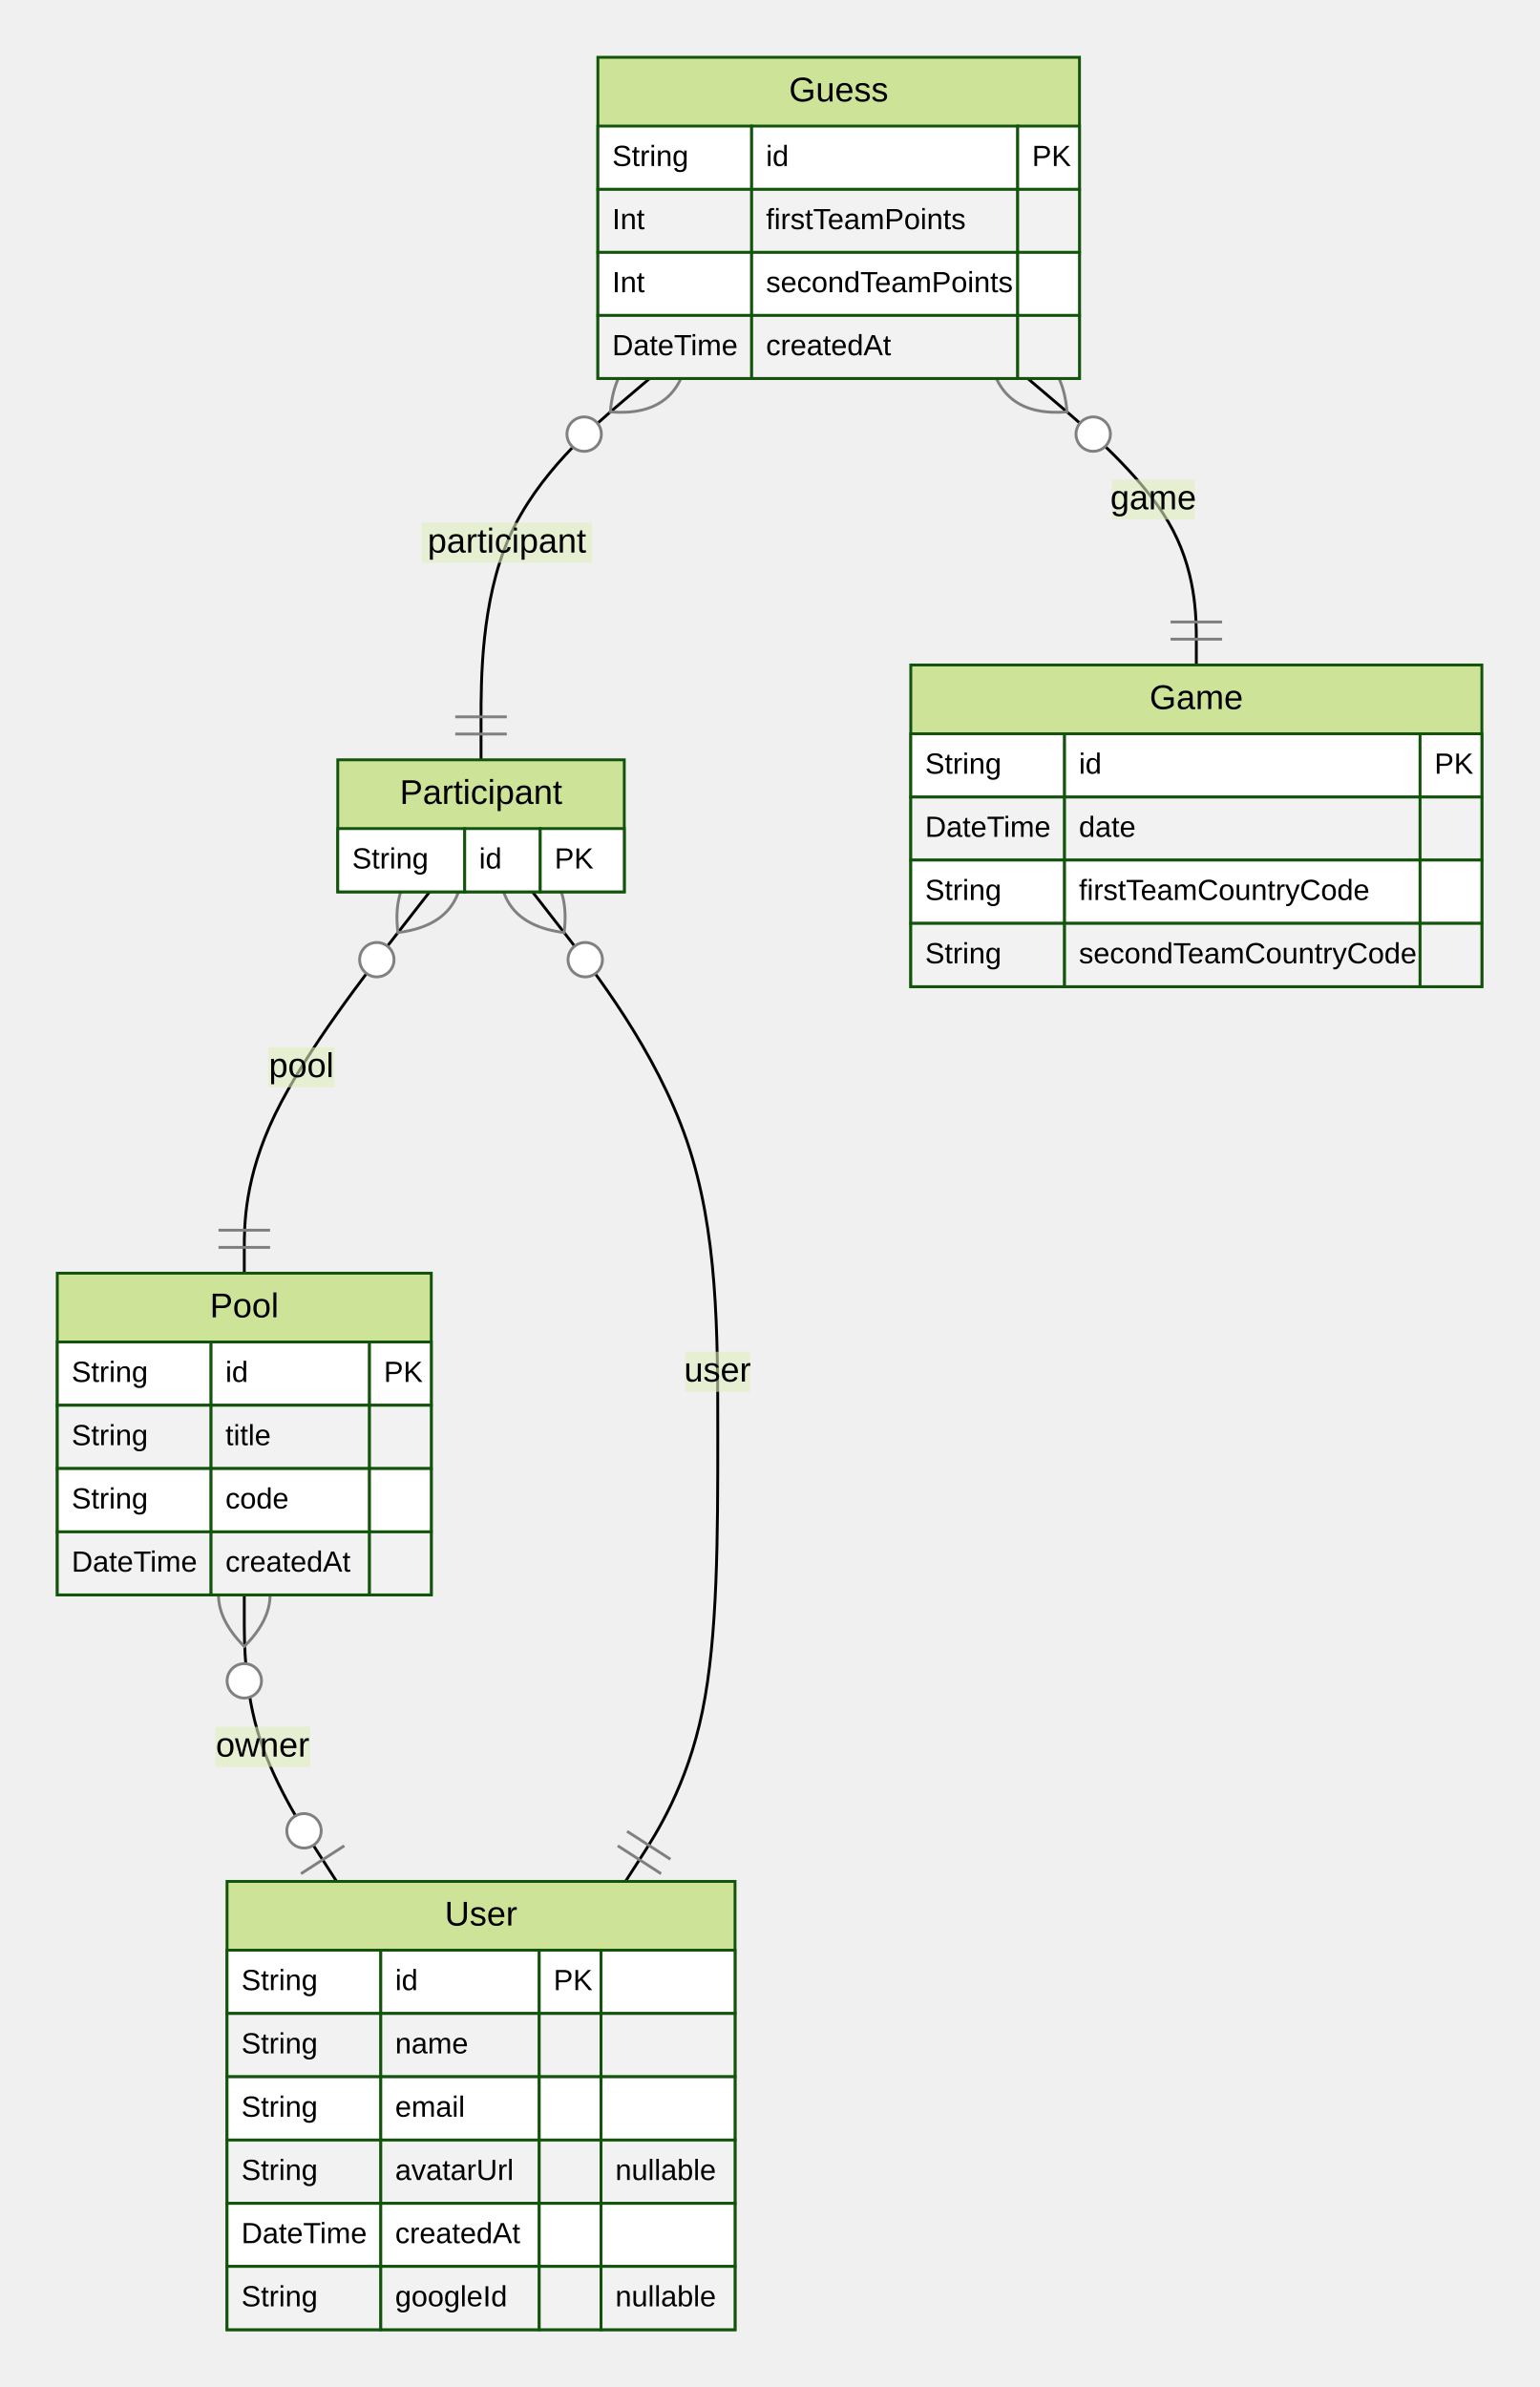
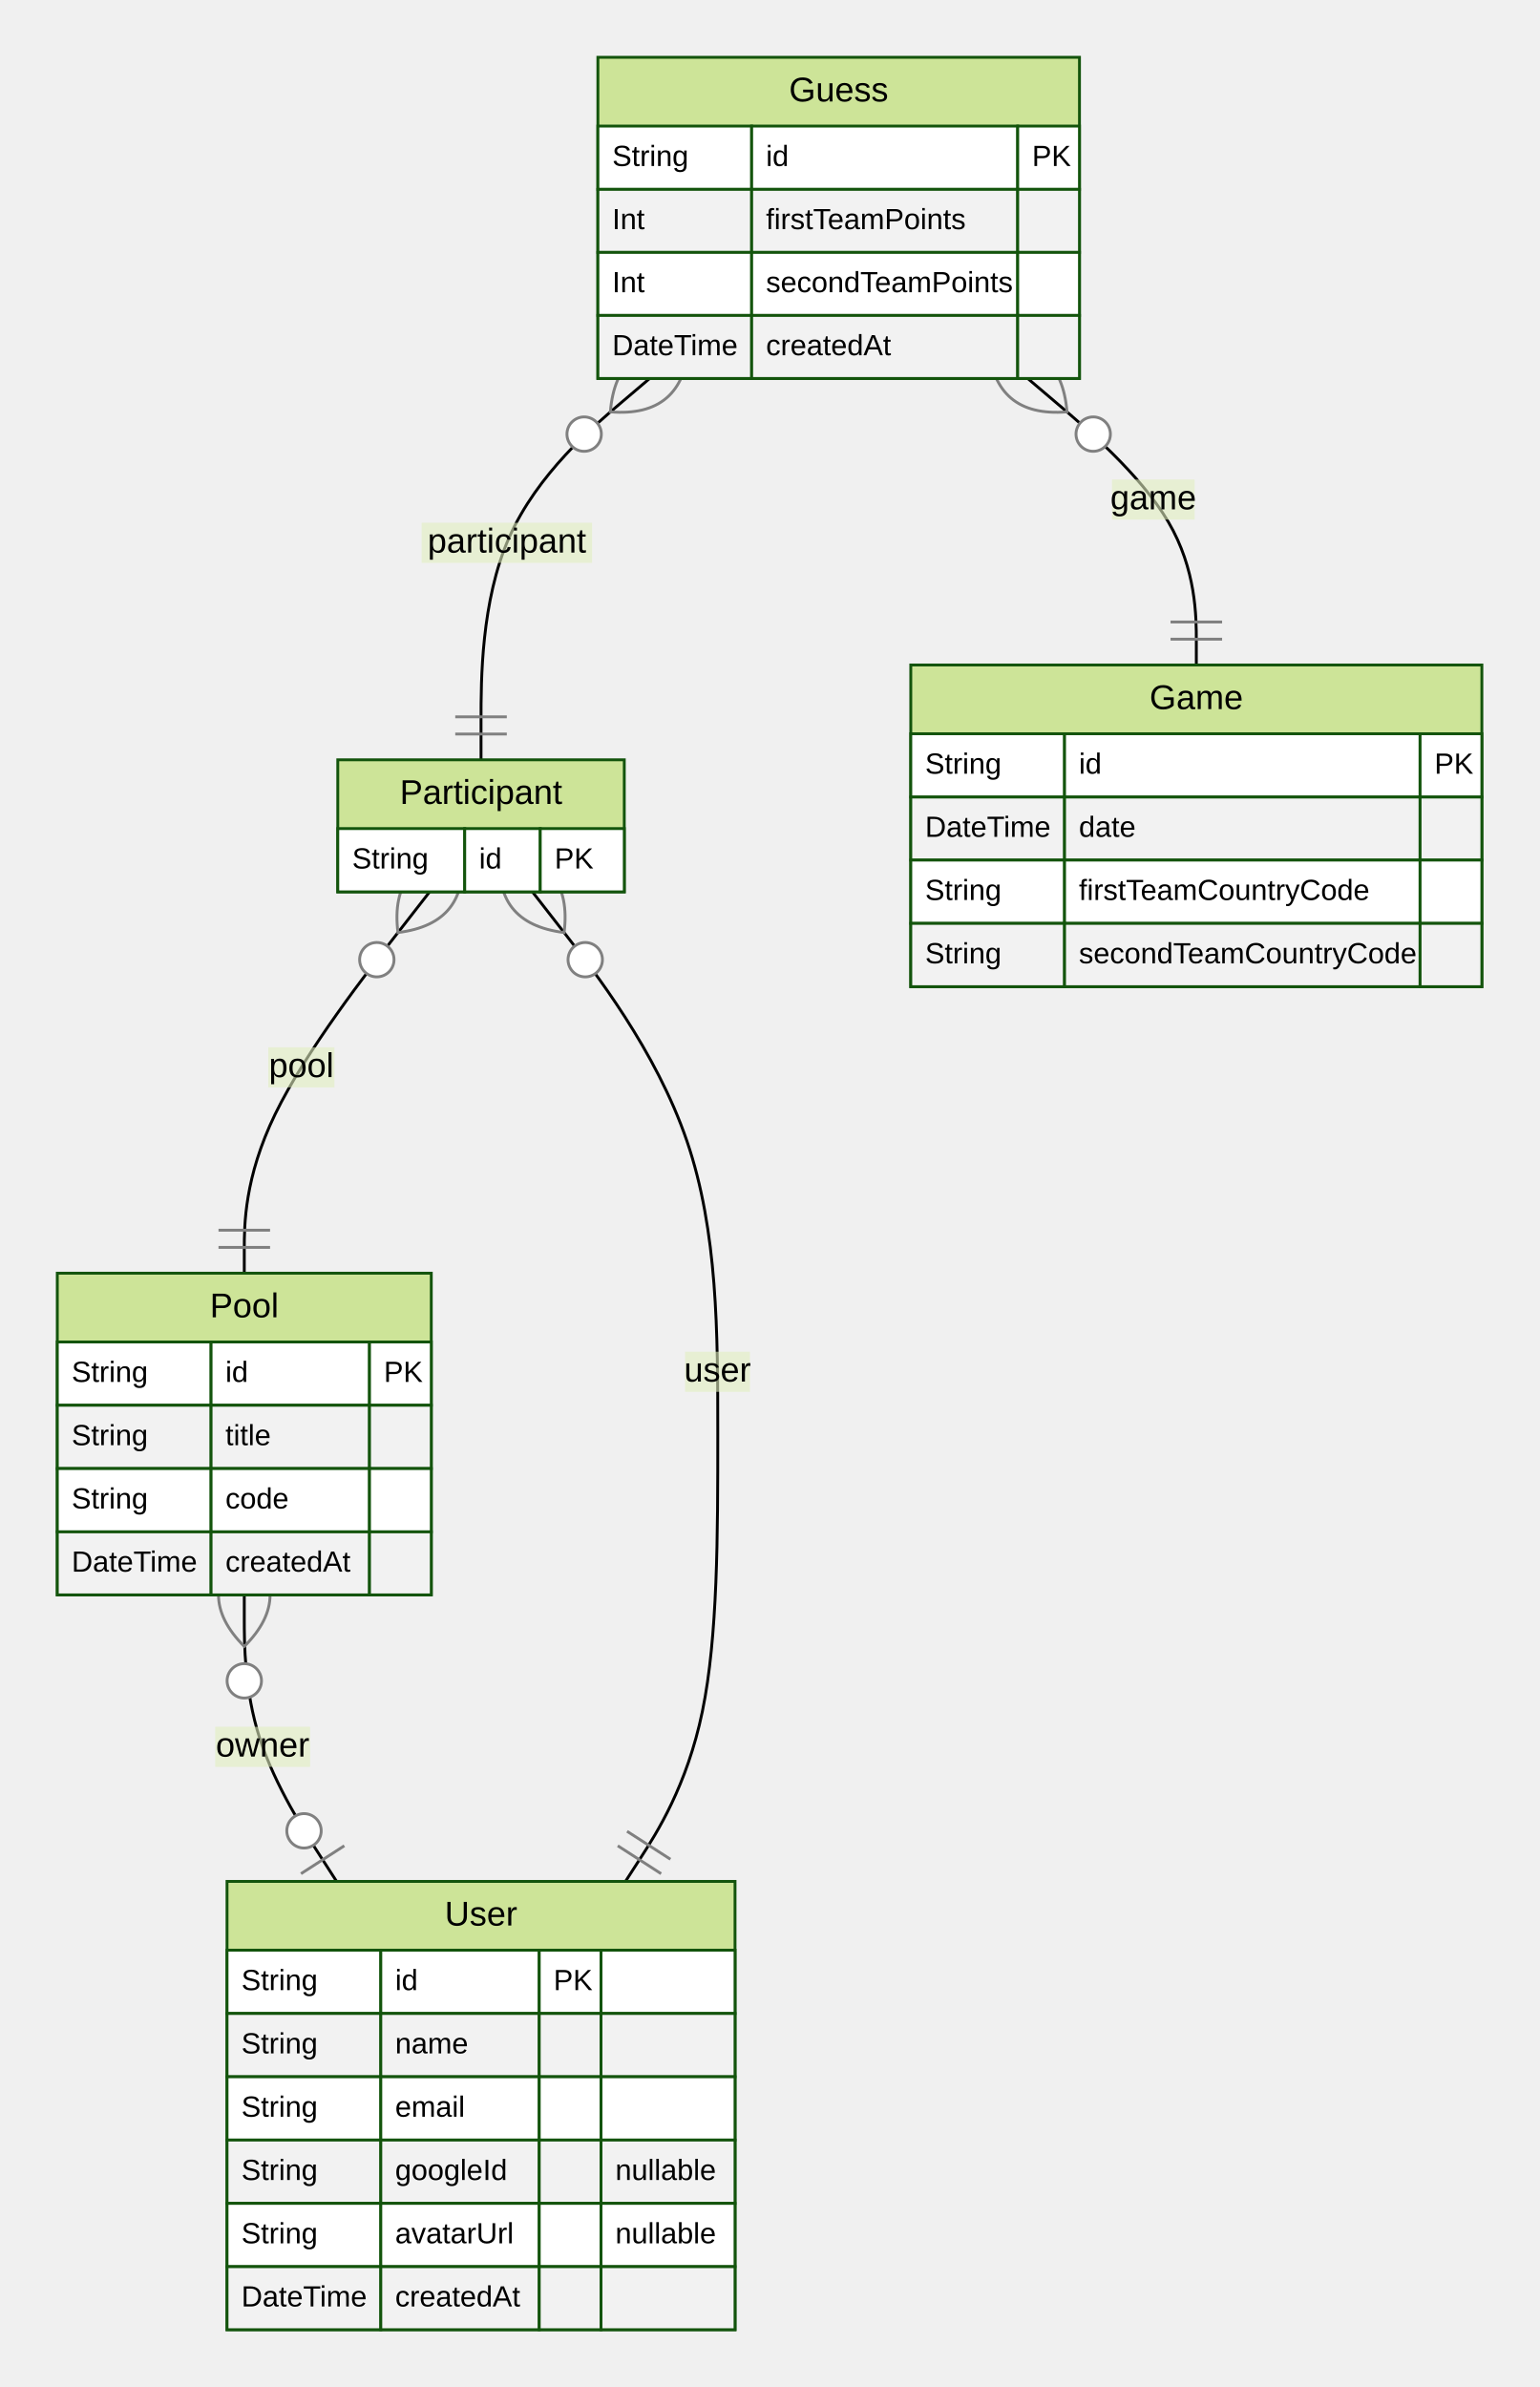
<svg xmlns="http://www.w3.org/2000/svg" aria-labelledby="chart-title-mermaid-0 chart-desc-mermaid-0" role="img" viewBox="0 0 537.227 833.102" style="max-width: 537.227px; background-color: white;" width="100%" id="mermaid-0">
  <style>#mermaid-0 {font-family:"trebuchet ms",verdana,arial,sans-serif;font-size:16px;fill:#000000;}#mermaid-0 .error-icon{fill:#552222;}#mermaid-0 .error-text{fill:#552222;stroke:#552222;}#mermaid-0 .edge-thickness-normal{stroke-width:2px;}#mermaid-0 .edge-thickness-thick{stroke-width:3.5px;}#mermaid-0 .edge-pattern-solid{stroke-dasharray:0;}#mermaid-0 .edge-pattern-dashed{stroke-dasharray:3;}#mermaid-0 .edge-pattern-dotted{stroke-dasharray:2;}#mermaid-0 .marker{fill:#000000;stroke:#000000;}#mermaid-0 .marker.cross{stroke:#000000;}#mermaid-0 svg{font-family:"trebuchet ms",verdana,arial,sans-serif;font-size:16px;}#mermaid-0 .entityBox{fill:#cde498;stroke:#13540c;}#mermaid-0 .attributeBoxOdd{fill:#ffffff;stroke:#13540c;}#mermaid-0 .attributeBoxEven{fill:#f2f2f2;stroke:#13540c;}#mermaid-0 .relationshipLabelBox{fill:hsl(78.158, 58.462%, 84.51%);opacity:0.7;background-color:hsl(78.158, 58.462%, 84.51%);}#mermaid-0 .relationshipLabelBox rect{opacity:0.5;}#mermaid-0 .relationshipLine{stroke:#000000;}#mermaid-0 :root{--mermaid-font-family:"trebuchet ms",verdana,arial,sans-serif;}</style>
  <g />
  <defs>
    <marker orient="auto" markerHeight="18" markerWidth="18" refY="9" refX="0" id="ONLY_ONE_START">
      <path d="M9,0 L9,18 M15,0 L15,18" fill="none" stroke="gray" />
    </marker>
  </defs>
  <defs>
    <marker orient="auto" markerHeight="18" markerWidth="18" refY="9" refX="18" id="ONLY_ONE_END">
      <path d="M3,0 L3,18 M9,0 L9,18" fill="none" stroke="gray" />
    </marker>
  </defs>
  <defs>
    <marker orient="auto" markerHeight="18" markerWidth="30" refY="9" refX="0" id="ZERO_OR_ONE_START">
      <circle r="6" cy="9" cx="21" fill="white" stroke="gray" />
      <path d="M9,0 L9,18" fill="none" stroke="gray" />
    </marker>
  </defs>
  <defs>
    <marker orient="auto" markerHeight="18" markerWidth="30" refY="9" refX="30" id="ZERO_OR_ONE_END">
      <circle r="6" cy="9" cx="9" fill="white" stroke="gray" />
      <path d="M21,0 L21,18" fill="none" stroke="gray" />
    </marker>
  </defs>
  <defs>
    <marker orient="auto" markerHeight="36" markerWidth="45" refY="18" refX="18" id="ONE_OR_MORE_START">
      <path d="M0,18 Q 18,0 36,18 Q 18,36 0,18 M42,9 L42,27" fill="none" stroke="gray" />
    </marker>
  </defs>
  <defs>
    <marker orient="auto" markerHeight="36" markerWidth="45" refY="18" refX="27" id="ONE_OR_MORE_END">
      <path d="M3,9 L3,27 M9,18 Q27,0 45,18 Q27,36 9,18" fill="none" stroke="gray" />
    </marker>
  </defs>
  <defs>
    <marker orient="auto" markerHeight="36" markerWidth="57" refY="18" refX="18" id="ZERO_OR_MORE_START">
      <circle r="6" cy="18" cx="48" fill="white" stroke="gray" />
      <path d="M0,18 Q18,0 36,18 Q18,36 0,18" fill="none" stroke="gray" />
    </marker>
  </defs>
  <defs>
    <marker orient="auto" markerHeight="36" markerWidth="57" refY="18" refX="39" id="ZERO_OR_MORE_END">
      <circle r="6" cy="18" cx="9" fill="white" stroke="gray" />
      <path d="M21,18 Q39,0 57,18 Q39,36 21,18" fill="none" stroke="gray" />
    </marker>
  </defs>
  <path marker-start="url(#ZERO_OR_MORE_START)" marker-end="url(#ZERO_OR_ONE_END)" fill="none" stroke="gray" d="M85.266,556.643L85.266,564.976C85.266,573.309,85.266,589.976,90.636,606.643C96.006,623.309,106.746,639.976,112.116,648.309L117.486,656.643" class="er relationshipLine" />
  <path marker-start="url(#ZERO_OR_MORE_START)" marker-end="url(#ONLY_ONE_END)" fill="none" stroke="gray" d="M185.841,311.275L196.622,325.124C207.404,338.973,228.968,366.67,239.749,398.208C250.531,429.746,250.531,465.126,250.531,500.505C250.531,535.884,250.531,571.263,245.161,597.286C239.791,623.309,229.051,639.976,223.681,648.309L218.311,656.643" class="er relationshipLine" />
  <path marker-start="url(#ZERO_OR_MORE_START)" marker-end="url(#ONLY_ONE_END)" fill="none" stroke="gray" d="M149.956,311.275L139.174,325.124C128.393,338.973,106.829,366.67,96.047,388.852C85.266,411.034,85.266,427.701,85.266,436.034L85.266,444.367" class="er relationshipLine" />
+   <path marker-start="url(#ZERO_OR_MORE_START)" marker-end="url(#ONLY_ONE_END)" fill="none" stroke="gray" d="M226.756,132.092L216.946,140.425C207.137,148.758,187.518,165.425,177.708,187.607C167.898,209.789,167.898,237.486,167.898,251.335L167.898,265.184" class="er relationshipLine" />
  <path marker-start="url(#ZERO_OR_MORE_START)" marker-end="url(#ONLY_ONE_END)" fill="none" stroke="gray" d="M358.705,132.092L368.515,140.425C378.324,148.758,397.943,165.425,407.753,182.092C417.562,198.758,417.562,215.425,417.562,223.758L417.562,232.092" class="er relationshipLine" />
-   <path marker-start="url(#ZERO_OR_MORE_START)" marker-end="url(#ONLY_ONE_END)" fill="none" stroke="gray" d="M226.756,132.092L216.946,140.425C207.137,148.758,187.518,165.425,177.708,187.607C167.898,209.789,167.898,237.486,167.898,251.335L167.898,265.184" class="er relationshipLine" />
  <g transform="translate(20,444.3672 )" id="Pool">
    <rect height="112.275" width="130.531" y="0" x="0" stroke="gray" fill-opacity="100%" fill="honeydew" class="er entityBox" />
    <text transform="translate(65.26562,12)" style="font-family: &quot;trebuchet ms&quot;, verdana, arial, sans-serif;; font-size: 12px" text-anchor="middle" dominant-baseline="middle" y="0" x="0" id="entity-Pool" class="er entityLabel">Pool</text>
    <rect height="22.092" width="53.672" y="24" x="0" stroke="gray" fill-opacity="100%" fill="honeydew" class="er attributeBoxOdd" />
    <text transform="translate(5,35.0459)" style="font-family: &quot;trebuchet ms&quot;, verdana, arial, sans-serif;; font-size: 10.2px" text-anchor="left" dominant-baseline="middle" y="0" x="0" id="entity-Pool-attr-1-type" class="er entityLabel">String</text>
    <rect height="22.092" width="55.297" y="24" x="53.672" stroke="gray" fill-opacity="100%" fill="honeydew" class="er attributeBoxOdd" />
    <text transform="translate(58.67188,35.0459)" style="font-family: &quot;trebuchet ms&quot;, verdana, arial, sans-serif;; font-size: 10.2px" text-anchor="left" dominant-baseline="middle" y="0" x="0" id="entity-Pool-attr-1-name" class="er entityLabel">id</text>
    <rect height="22.092" width="21.562" y="24" x="108.969" stroke="gray" fill-opacity="100%" fill="honeydew" class="er attributeBoxOdd" />
    <text transform="translate(113.9688,35.0459)" style="font-family: &quot;trebuchet ms&quot;, verdana, arial, sans-serif;; font-size: 10.2px" text-anchor="left" dominant-baseline="middle" y="0" x="0" id="entity-Pool-attr-1-key" class="er entityLabel">PK</text>
    <rect height="22.092" width="53.672" y="46.092" x="0" stroke="gray" fill-opacity="100%" fill="honeydew" class="er attributeBoxEven" />
    <text transform="translate(5,57.1377)" style="font-family: &quot;trebuchet ms&quot;, verdana, arial, sans-serif;; font-size: 10.2px" text-anchor="left" dominant-baseline="middle" y="0" x="0" id="entity-Pool-attr-2-type" class="er entityLabel">String</text>
    <rect height="22.092" width="55.297" y="46.092" x="53.672" stroke="gray" fill-opacity="100%" fill="honeydew" class="er attributeBoxEven" />
    <text transform="translate(58.67188,57.1377)" style="font-family: &quot;trebuchet ms&quot;, verdana, arial, sans-serif;; font-size: 10.2px" text-anchor="left" dominant-baseline="middle" y="0" x="0" id="entity-Pool-attr-2-name" class="er entityLabel">title</text>
    <rect height="22.092" width="21.562" y="46.092" x="108.969" stroke="gray" fill-opacity="100%" fill="honeydew" class="er attributeBoxEven" />
    <text transform="translate(113.9688,57.1377)" style="font-family: &quot;trebuchet ms&quot;, verdana, arial, sans-serif;; font-size: 10.2px" text-anchor="left" dominant-baseline="middle" y="0" x="0" id="entity-Pool-attr-2-key" class="er entityLabel" />
    <rect height="22.092" width="53.672" y="68.184" x="0" stroke="gray" fill-opacity="100%" fill="honeydew" class="er attributeBoxOdd" />
    <text transform="translate(5,79.22949)" style="font-family: &quot;trebuchet ms&quot;, verdana, arial, sans-serif;; font-size: 10.2px" text-anchor="left" dominant-baseline="middle" y="0" x="0" id="entity-Pool-attr-3-type" class="er entityLabel">String</text>
    <rect height="22.092" width="55.297" y="68.184" x="53.672" stroke="gray" fill-opacity="100%" fill="honeydew" class="er attributeBoxOdd" />
    <text transform="translate(58.67188,79.22949)" style="font-family: &quot;trebuchet ms&quot;, verdana, arial, sans-serif;; font-size: 10.2px" text-anchor="left" dominant-baseline="middle" y="0" x="0" id="entity-Pool-attr-3-name" class="er entityLabel">code</text>
    <rect height="22.092" width="21.562" y="68.184" x="108.969" stroke="gray" fill-opacity="100%" fill="honeydew" class="er attributeBoxOdd" />
    <text transform="translate(113.9688,79.22949)" style="font-family: &quot;trebuchet ms&quot;, verdana, arial, sans-serif;; font-size: 10.2px" text-anchor="left" dominant-baseline="middle" y="0" x="0" id="entity-Pool-attr-3-key" class="er entityLabel" />
    <rect height="22" width="53.672" y="90.275" x="0" stroke="gray" fill-opacity="100%" fill="honeydew" class="er attributeBoxEven" />
    <text transform="translate(5,101.2754)" style="font-family: &quot;trebuchet ms&quot;, verdana, arial, sans-serif;; font-size: 10.2px" text-anchor="left" dominant-baseline="middle" y="0" x="0" id="entity-Pool-attr-4-type" class="er entityLabel">DateTime</text>
    <rect height="22" width="55.297" y="90.275" x="53.672" stroke="gray" fill-opacity="100%" fill="honeydew" class="er attributeBoxEven" />
    <text transform="translate(58.67188,101.2754)" style="font-family: &quot;trebuchet ms&quot;, verdana, arial, sans-serif;; font-size: 10.2px" text-anchor="left" dominant-baseline="middle" y="0" x="0" id="entity-Pool-attr-4-name" class="er entityLabel">createdAt</text>
    <rect height="22" width="21.562" y="90.275" x="108.969" stroke="gray" fill-opacity="100%" fill="honeydew" class="er attributeBoxEven" />
    <text transform="translate(113.9688,101.2754)" style="font-family: &quot;trebuchet ms&quot;, verdana, arial, sans-serif;; font-size: 10.2px" text-anchor="left" dominant-baseline="middle" y="0" x="0" id="entity-Pool-attr-4-key" class="er entityLabel" />
  </g>
  <g transform="translate(117.8984,265.1836 )" id="Participant">
    <rect height="46.092" width="100" y="0" x="0" stroke="gray" fill-opacity="100%" fill="honeydew" class="er entityBox" />
    <text transform="translate(50,12)" style="font-family: &quot;trebuchet ms&quot;, verdana, arial, sans-serif;; font-size: 12px" text-anchor="middle" dominant-baseline="middle" y="0" x="0" id="entity-Participant" class="er entityLabel">Participant</text>
    <rect height="22.092" width="44.302" y="24" x="0" stroke="gray" fill-opacity="100%" fill="honeydew" class="er attributeBoxOdd" />
    <text transform="translate(5,35.0459)" style="font-family: &quot;trebuchet ms&quot;, verdana, arial, sans-serif;; font-size: 10.2px" text-anchor="left" dominant-baseline="middle" y="0" x="0" id="entity-Participant-attr-1-type" class="er entityLabel">String</text>
    <rect height="22.092" width="26.365" y="24" x="44.302" stroke="gray" fill-opacity="100%" fill="honeydew" class="er attributeBoxOdd" />
    <text transform="translate(49.30208,35.0459)" style="font-family: &quot;trebuchet ms&quot;, verdana, arial, sans-serif;; font-size: 10.2px" text-anchor="left" dominant-baseline="middle" y="0" x="0" id="entity-Participant-attr-1-name" class="er entityLabel">id</text>
    <rect height="22.092" width="29.333" y="24" x="70.667" stroke="gray" fill-opacity="100%" fill="honeydew" class="er attributeBoxOdd" />
    <text transform="translate(75.66667,35.0459)" style="font-family: &quot;trebuchet ms&quot;, verdana, arial, sans-serif;; font-size: 10.2px" text-anchor="left" dominant-baseline="middle" y="0" x="0" id="entity-Participant-attr-1-key" class="er entityLabel">PK</text>
  </g>
  <g transform="translate(79.24219,656.6426 )" id="User">
    <rect height="156.459" width="177.312" y="0" x="0" stroke="gray" fill-opacity="100%" fill="honeydew" class="er entityBox" />
    <text transform="translate(88.65625,12)" style="font-family: &quot;trebuchet ms&quot;, verdana, arial, sans-serif;; font-size: 12px" text-anchor="middle" dominant-baseline="middle" y="0" x="0" id="entity-User" class="er entityLabel">User</text>
    <rect height="22.092" width="53.672" y="24" x="0" stroke="gray" fill-opacity="100%" fill="honeydew" class="er attributeBoxOdd" />
    <text transform="translate(5,35.0459)" style="font-family: &quot;trebuchet ms&quot;, verdana, arial, sans-serif;; font-size: 10.2px" text-anchor="left" dominant-baseline="middle" y="0" x="0" id="entity-User-attr-1-type" class="er entityLabel">String</text>
    <rect height="22.092" width="55.297" y="24" x="53.672" stroke="gray" fill-opacity="100%" fill="honeydew" class="er attributeBoxOdd" />
    <text transform="translate(58.67188,35.0459)" style="font-family: &quot;trebuchet ms&quot;, verdana, arial, sans-serif;; font-size: 10.2px" text-anchor="left" dominant-baseline="middle" y="0" x="0" id="entity-User-attr-1-name" class="er entityLabel">id</text>
    <rect height="22.092" width="21.562" y="24" x="108.969" stroke="gray" fill-opacity="100%" fill="honeydew" class="er attributeBoxOdd" />
    <text transform="translate(113.9688,35.0459)" style="font-family: &quot;trebuchet ms&quot;, verdana, arial, sans-serif;; font-size: 10.2px" text-anchor="left" dominant-baseline="middle" y="0" x="0" id="entity-User-attr-1-key" class="er entityLabel">PK</text>
    <rect height="22.092" width="46.781" y="24" x="130.531" stroke="gray" fill-opacity="100%" fill="honeydew" class="er attributeBoxOdd" />
    <text transform="translate(135.5312,35.0459)" style="font-family: &quot;trebuchet ms&quot;, verdana, arial, sans-serif;; font-size: 10.2px" text-anchor="left" dominant-baseline="middle" y="0" x="0" id="entity-User-attr-1-comment" class="er entityLabel" />
    <rect height="22.092" width="53.672" y="46.092" x="0" stroke="gray" fill-opacity="100%" fill="honeydew" class="er attributeBoxEven" />
    <text transform="translate(5,57.1377)" style="font-family: &quot;trebuchet ms&quot;, verdana, arial, sans-serif;; font-size: 10.2px" text-anchor="left" dominant-baseline="middle" y="0" x="0" id="entity-User-attr-2-type" class="er entityLabel">String</text>
    <rect height="22.092" width="55.297" y="46.092" x="53.672" stroke="gray" fill-opacity="100%" fill="honeydew" class="er attributeBoxEven" />
    <text transform="translate(58.67188,57.1377)" style="font-family: &quot;trebuchet ms&quot;, verdana, arial, sans-serif;; font-size: 10.2px" text-anchor="left" dominant-baseline="middle" y="0" x="0" id="entity-User-attr-2-name" class="er entityLabel">name</text>
    <rect height="22.092" width="21.562" y="46.092" x="108.969" stroke="gray" fill-opacity="100%" fill="honeydew" class="er attributeBoxEven" />
    <text transform="translate(113.9688,57.1377)" style="font-family: &quot;trebuchet ms&quot;, verdana, arial, sans-serif;; font-size: 10.2px" text-anchor="left" dominant-baseline="middle" y="0" x="0" id="entity-User-attr-2-key" class="er entityLabel" />
    <rect height="22.092" width="46.781" y="46.092" x="130.531" stroke="gray" fill-opacity="100%" fill="honeydew" class="er attributeBoxEven" />
    <text transform="translate(135.5312,57.1377)" style="font-family: &quot;trebuchet ms&quot;, verdana, arial, sans-serif;; font-size: 10.2px" text-anchor="left" dominant-baseline="middle" y="0" x="0" id="entity-User-attr-2-comment" class="er entityLabel" />
    <rect height="22.092" width="53.672" y="68.184" x="0" stroke="gray" fill-opacity="100%" fill="honeydew" class="er attributeBoxOdd" />
    <text transform="translate(5,79.22949)" style="font-family: &quot;trebuchet ms&quot;, verdana, arial, sans-serif;; font-size: 10.2px" text-anchor="left" dominant-baseline="middle" y="0" x="0" id="entity-User-attr-3-type" class="er entityLabel">String</text>
    <rect height="22.092" width="55.297" y="68.184" x="53.672" stroke="gray" fill-opacity="100%" fill="honeydew" class="er attributeBoxOdd" />
    <text transform="translate(58.67188,79.22949)" style="font-family: &quot;trebuchet ms&quot;, verdana, arial, sans-serif;; font-size: 10.2px" text-anchor="left" dominant-baseline="middle" y="0" x="0" id="entity-User-attr-3-name" class="er entityLabel">email</text>
    <rect height="22.092" width="21.562" y="68.184" x="108.969" stroke="gray" fill-opacity="100%" fill="honeydew" class="er attributeBoxOdd" />
    <text transform="translate(113.9688,79.22949)" style="font-family: &quot;trebuchet ms&quot;, verdana, arial, sans-serif;; font-size: 10.2px" text-anchor="left" dominant-baseline="middle" y="0" x="0" id="entity-User-attr-3-key" class="er entityLabel" />
    <rect height="22.092" width="46.781" y="68.184" x="130.531" stroke="gray" fill-opacity="100%" fill="honeydew" class="er attributeBoxOdd" />
    <text transform="translate(135.5312,79.22949)" style="font-family: &quot;trebuchet ms&quot;, verdana, arial, sans-serif;; font-size: 10.2px" text-anchor="left" dominant-baseline="middle" y="0" x="0" id="entity-User-attr-3-comment" class="er entityLabel" />
    <rect height="22.092" width="53.672" y="90.275" x="0" stroke="gray" fill-opacity="100%" fill="honeydew" class="er attributeBoxEven" />
    <text transform="translate(5,101.3213)" style="font-family: &quot;trebuchet ms&quot;, verdana, arial, sans-serif;; font-size: 10.2px" text-anchor="left" dominant-baseline="middle" y="0" x="0" id="entity-User-attr-4-type" class="er entityLabel">String</text>
    <rect height="22.092" width="55.297" y="90.275" x="53.672" stroke="gray" fill-opacity="100%" fill="honeydew" class="er attributeBoxEven" />
-     <text transform="translate(58.67188,101.3213)" style="font-family: &quot;trebuchet ms&quot;, verdana, arial, sans-serif;; font-size: 10.2px" text-anchor="left" dominant-baseline="middle" y="0" x="0" id="entity-User-attr-4-name" class="er entityLabel">avatarUrl</text>
+     <text transform="translate(58.67188,101.3213)" style="font-family: &quot;trebuchet ms&quot;, verdana, arial, sans-serif;; font-size: 10.2px" text-anchor="left" dominant-baseline="middle" y="0" x="0" id="entity-User-attr-4-name" class="er entityLabel">googleId</text>
    <rect height="22.092" width="21.562" y="90.275" x="108.969" stroke="gray" fill-opacity="100%" fill="honeydew" class="er attributeBoxEven" />
    <text transform="translate(113.9688,101.3213)" style="font-family: &quot;trebuchet ms&quot;, verdana, arial, sans-serif;; font-size: 10.2px" text-anchor="left" dominant-baseline="middle" y="0" x="0" id="entity-User-attr-4-key" class="er entityLabel" />
    <rect height="22.092" width="46.781" y="90.275" x="130.531" stroke="gray" fill-opacity="100%" fill="honeydew" class="er attributeBoxEven" />
    <text transform="translate(135.5312,101.3213)" style="font-family: &quot;trebuchet ms&quot;, verdana, arial, sans-serif;; font-size: 10.2px" text-anchor="left" dominant-baseline="middle" y="0" x="0" id="entity-User-attr-4-comment" class="er entityLabel">nullable</text>
-     <rect height="22" width="53.672" y="112.367" x="0" stroke="gray" fill-opacity="100%" fill="honeydew" class="er attributeBoxOdd" />
-     <text transform="translate(5,123.3672)" style="font-family: &quot;trebuchet ms&quot;, verdana, arial, sans-serif;; font-size: 10.2px" text-anchor="left" dominant-baseline="middle" y="0" x="0" id="entity-User-attr-5-type" class="er entityLabel">DateTime</text>
-     <rect height="22" width="55.297" y="112.367" x="53.672" stroke="gray" fill-opacity="100%" fill="honeydew" class="er attributeBoxOdd" />
-     <text transform="translate(58.67188,123.3672)" style="font-family: &quot;trebuchet ms&quot;, verdana, arial, sans-serif;; font-size: 10.2px" text-anchor="left" dominant-baseline="middle" y="0" x="0" id="entity-User-attr-5-name" class="er entityLabel">createdAt</text>
-     <rect height="22" width="21.562" y="112.367" x="108.969" stroke="gray" fill-opacity="100%" fill="honeydew" class="er attributeBoxOdd" />
-     <text transform="translate(113.9688,123.3672)" style="font-family: &quot;trebuchet ms&quot;, verdana, arial, sans-serif;; font-size: 10.2px" text-anchor="left" dominant-baseline="middle" y="0" x="0" id="entity-User-attr-5-key" class="er entityLabel" />
-     <rect height="22" width="46.781" y="112.367" x="130.531" stroke="gray" fill-opacity="100%" fill="honeydew" class="er attributeBoxOdd" />
-     <text transform="translate(135.5312,123.3672)" style="font-family: &quot;trebuchet ms&quot;, verdana, arial, sans-serif;; font-size: 10.2px" text-anchor="left" dominant-baseline="middle" y="0" x="0" id="entity-User-attr-5-comment" class="er entityLabel" />
-     <rect height="22.092" width="53.672" y="134.367" x="0" stroke="gray" fill-opacity="100%" fill="honeydew" class="er attributeBoxEven" />
-     <text transform="translate(5,145.4131)" style="font-family: &quot;trebuchet ms&quot;, verdana, arial, sans-serif;; font-size: 10.2px" text-anchor="left" dominant-baseline="middle" y="0" x="0" id="entity-User-attr-6-type" class="er entityLabel">String</text>
-     <rect height="22.092" width="55.297" y="134.367" x="53.672" stroke="gray" fill-opacity="100%" fill="honeydew" class="er attributeBoxEven" />
-     <text transform="translate(58.67188,145.4131)" style="font-family: &quot;trebuchet ms&quot;, verdana, arial, sans-serif;; font-size: 10.2px" text-anchor="left" dominant-baseline="middle" y="0" x="0" id="entity-User-attr-6-name" class="er entityLabel">googleId</text>
-     <rect height="22.092" width="21.562" y="134.367" x="108.969" stroke="gray" fill-opacity="100%" fill="honeydew" class="er attributeBoxEven" />
-     <text transform="translate(113.9688,145.4131)" style="font-family: &quot;trebuchet ms&quot;, verdana, arial, sans-serif;; font-size: 10.2px" text-anchor="left" dominant-baseline="middle" y="0" x="0" id="entity-User-attr-6-key" class="er entityLabel" />
-     <rect height="22.092" width="46.781" y="134.367" x="130.531" stroke="gray" fill-opacity="100%" fill="honeydew" class="er attributeBoxEven" />
-     <text transform="translate(135.5312,145.4131)" style="font-family: &quot;trebuchet ms&quot;, verdana, arial, sans-serif;; font-size: 10.2px" text-anchor="left" dominant-baseline="middle" y="0" x="0" id="entity-User-attr-6-comment" class="er entityLabel">nullable</text>
+     <rect height="22.092" width="53.672" y="112.367" x="0" stroke="gray" fill-opacity="100%" fill="honeydew" class="er attributeBoxOdd" />
+     <text transform="translate(5,123.4131)" style="font-family: &quot;trebuchet ms&quot;, verdana, arial, sans-serif;; font-size: 10.2px" text-anchor="left" dominant-baseline="middle" y="0" x="0" id="entity-User-attr-5-type" class="er entityLabel">String</text>
+     <rect height="22.092" width="55.297" y="112.367" x="53.672" stroke="gray" fill-opacity="100%" fill="honeydew" class="er attributeBoxOdd" />
+     <text transform="translate(58.67188,123.4131)" style="font-family: &quot;trebuchet ms&quot;, verdana, arial, sans-serif;; font-size: 10.2px" text-anchor="left" dominant-baseline="middle" y="0" x="0" id="entity-User-attr-5-name" class="er entityLabel">avatarUrl</text>
+     <rect height="22.092" width="21.562" y="112.367" x="108.969" stroke="gray" fill-opacity="100%" fill="honeydew" class="er attributeBoxOdd" />
+     <text transform="translate(113.9688,123.4131)" style="font-family: &quot;trebuchet ms&quot;, verdana, arial, sans-serif;; font-size: 10.2px" text-anchor="left" dominant-baseline="middle" y="0" x="0" id="entity-User-attr-5-key" class="er entityLabel" />
+     <rect height="22.092" width="46.781" y="112.367" x="130.531" stroke="gray" fill-opacity="100%" fill="honeydew" class="er attributeBoxOdd" />
+     <text transform="translate(135.5312,123.4131)" style="font-family: &quot;trebuchet ms&quot;, verdana, arial, sans-serif;; font-size: 10.2px" text-anchor="left" dominant-baseline="middle" y="0" x="0" id="entity-User-attr-5-comment" class="er entityLabel">nullable</text>
+     <rect height="22" width="53.672" y="134.459" x="0" stroke="gray" fill-opacity="100%" fill="honeydew" class="er attributeBoxEven" />
+     <text transform="translate(5,145.459)" style="font-family: &quot;trebuchet ms&quot;, verdana, arial, sans-serif;; font-size: 10.2px" text-anchor="left" dominant-baseline="middle" y="0" x="0" id="entity-User-attr-6-type" class="er entityLabel">DateTime</text>
+     <rect height="22" width="55.297" y="134.459" x="53.672" stroke="gray" fill-opacity="100%" fill="honeydew" class="er attributeBoxEven" />
+     <text transform="translate(58.67188,145.459)" style="font-family: &quot;trebuchet ms&quot;, verdana, arial, sans-serif;; font-size: 10.2px" text-anchor="left" dominant-baseline="middle" y="0" x="0" id="entity-User-attr-6-name" class="er entityLabel">createdAt</text>
+     <rect height="22" width="21.562" y="134.459" x="108.969" stroke="gray" fill-opacity="100%" fill="honeydew" class="er attributeBoxEven" />
+     <text transform="translate(113.9688,145.459)" style="font-family: &quot;trebuchet ms&quot;, verdana, arial, sans-serif;; font-size: 10.2px" text-anchor="left" dominant-baseline="middle" y="0" x="0" id="entity-User-attr-6-key" class="er entityLabel" />
+     <rect height="22" width="46.781" y="134.459" x="130.531" stroke="gray" fill-opacity="100%" fill="honeydew" class="er attributeBoxEven" />
+     <text transform="translate(135.5312,145.459)" style="font-family: &quot;trebuchet ms&quot;, verdana, arial, sans-serif;; font-size: 10.2px" text-anchor="left" dominant-baseline="middle" y="0" x="0" id="entity-User-attr-6-comment" class="er entityLabel" />
  </g>
  <g transform="translate(317.8984,232.0918 )" id="Game">
    <rect height="112.275" width="199.328" y="0" x="0" stroke="gray" fill-opacity="100%" fill="honeydew" class="er entityBox" />
    <text transform="translate(99.66406,12)" style="font-family: &quot;trebuchet ms&quot;, verdana, arial, sans-serif;; font-size: 12px" text-anchor="middle" dominant-baseline="middle" y="0" x="0" id="entity-Game" class="er entityLabel">Game</text>
    <rect height="22.092" width="53.672" y="24" x="0" stroke="gray" fill-opacity="100%" fill="honeydew" class="er attributeBoxOdd" />
    <text transform="translate(5,35.0459)" style="font-family: &quot;trebuchet ms&quot;, verdana, arial, sans-serif;; font-size: 10.2px" text-anchor="left" dominant-baseline="middle" y="0" x="0" id="entity-Game-attr-1-type" class="er entityLabel">String</text>
    <rect height="22.092" width="124.094" y="24" x="53.672" stroke="gray" fill-opacity="100%" fill="honeydew" class="er attributeBoxOdd" />
    <text transform="translate(58.67188,35.0459)" style="font-family: &quot;trebuchet ms&quot;, verdana, arial, sans-serif;; font-size: 10.2px" text-anchor="left" dominant-baseline="middle" y="0" x="0" id="entity-Game-attr-1-name" class="er entityLabel">id</text>
    <rect height="22.092" width="21.562" y="24" x="177.766" stroke="gray" fill-opacity="100%" fill="honeydew" class="er attributeBoxOdd" />
    <text transform="translate(182.7656,35.0459)" style="font-family: &quot;trebuchet ms&quot;, verdana, arial, sans-serif;; font-size: 10.2px" text-anchor="left" dominant-baseline="middle" y="0" x="0" id="entity-Game-attr-1-key" class="er entityLabel">PK</text>
    <rect height="22" width="53.672" y="46.092" x="0" stroke="gray" fill-opacity="100%" fill="honeydew" class="er attributeBoxEven" />
    <text transform="translate(5,57.0918)" style="font-family: &quot;trebuchet ms&quot;, verdana, arial, sans-serif;; font-size: 10.2px" text-anchor="left" dominant-baseline="middle" y="0" x="0" id="entity-Game-attr-2-type" class="er entityLabel">DateTime</text>
    <rect height="22" width="124.094" y="46.092" x="53.672" stroke="gray" fill-opacity="100%" fill="honeydew" class="er attributeBoxEven" />
    <text transform="translate(58.67188,57.0918)" style="font-family: &quot;trebuchet ms&quot;, verdana, arial, sans-serif;; font-size: 10.2px" text-anchor="left" dominant-baseline="middle" y="0" x="0" id="entity-Game-attr-2-name" class="er entityLabel">date</text>
    <rect height="22" width="21.562" y="46.092" x="177.766" stroke="gray" fill-opacity="100%" fill="honeydew" class="er attributeBoxEven" />
    <text transform="translate(182.7656,57.0918)" style="font-family: &quot;trebuchet ms&quot;, verdana, arial, sans-serif;; font-size: 10.2px" text-anchor="left" dominant-baseline="middle" y="0" x="0" id="entity-Game-attr-2-key" class="er entityLabel" />
    <rect height="22.092" width="53.672" y="68.092" x="0" stroke="gray" fill-opacity="100%" fill="honeydew" class="er attributeBoxOdd" />
    <text transform="translate(5,79.1377)" style="font-family: &quot;trebuchet ms&quot;, verdana, arial, sans-serif;; font-size: 10.2px" text-anchor="left" dominant-baseline="middle" y="0" x="0" id="entity-Game-attr-3-type" class="er entityLabel">String</text>
    <rect height="22.092" width="124.094" y="68.092" x="53.672" stroke="gray" fill-opacity="100%" fill="honeydew" class="er attributeBoxOdd" />
    <text transform="translate(58.67188,79.1377)" style="font-family: &quot;trebuchet ms&quot;, verdana, arial, sans-serif;; font-size: 10.2px" text-anchor="left" dominant-baseline="middle" y="0" x="0" id="entity-Game-attr-3-name" class="er entityLabel">firstTeamCountryCode</text>
    <rect height="22.092" width="21.562" y="68.092" x="177.766" stroke="gray" fill-opacity="100%" fill="honeydew" class="er attributeBoxOdd" />
    <text transform="translate(182.7656,79.1377)" style="font-family: &quot;trebuchet ms&quot;, verdana, arial, sans-serif;; font-size: 10.2px" text-anchor="left" dominant-baseline="middle" y="0" x="0" id="entity-Game-attr-3-key" class="er entityLabel" />
    <rect height="22.092" width="53.672" y="90.184" x="0" stroke="gray" fill-opacity="100%" fill="honeydew" class="er attributeBoxEven" />
    <text transform="translate(5,101.2295)" style="font-family: &quot;trebuchet ms&quot;, verdana, arial, sans-serif;; font-size: 10.2px" text-anchor="left" dominant-baseline="middle" y="0" x="0" id="entity-Game-attr-4-type" class="er entityLabel">String</text>
    <rect height="22.092" width="124.094" y="90.184" x="53.672" stroke="gray" fill-opacity="100%" fill="honeydew" class="er attributeBoxEven" />
    <text transform="translate(58.67188,101.2295)" style="font-family: &quot;trebuchet ms&quot;, verdana, arial, sans-serif;; font-size: 10.2px" text-anchor="left" dominant-baseline="middle" y="0" x="0" id="entity-Game-attr-4-name" class="er entityLabel">secondTeamCountryCode</text>
    <rect height="22.092" width="21.562" y="90.184" x="177.766" stroke="gray" fill-opacity="100%" fill="honeydew" class="er attributeBoxEven" />
    <text transform="translate(182.7656,101.2295)" style="font-family: &quot;trebuchet ms&quot;, verdana, arial, sans-serif;; font-size: 10.2px" text-anchor="left" dominant-baseline="middle" y="0" x="0" id="entity-Game-attr-4-key" class="er entityLabel" />
  </g>
  <g transform="translate(208.6836,20 )" id="Guess">
    <rect height="112.092" width="168.094" y="0" x="0" stroke="gray" fill-opacity="100%" fill="honeydew" class="er entityBox" />
    <text transform="translate(84.04688,12)" style="font-family: &quot;trebuchet ms&quot;, verdana, arial, sans-serif;; font-size: 12px" text-anchor="middle" dominant-baseline="middle" y="0" x="0" id="entity-Guess" class="er entityLabel">Guess</text>
    <rect height="22.092" width="53.672" y="24" x="0" stroke="gray" fill-opacity="100%" fill="honeydew" class="er attributeBoxOdd" />
    <text transform="translate(5,35.0459)" style="font-family: &quot;trebuchet ms&quot;, verdana, arial, sans-serif;; font-size: 10.2px" text-anchor="left" dominant-baseline="middle" y="0" x="0" id="entity-Guess-attr-1-type" class="er entityLabel">String</text>
    <rect height="22.092" width="92.859" y="24" x="53.672" stroke="gray" fill-opacity="100%" fill="honeydew" class="er attributeBoxOdd" />
    <text transform="translate(58.67188,35.0459)" style="font-family: &quot;trebuchet ms&quot;, verdana, arial, sans-serif;; font-size: 10.2px" text-anchor="left" dominant-baseline="middle" y="0" x="0" id="entity-Guess-attr-1-name" class="er entityLabel">id</text>
    <rect height="22.092" width="21.562" y="24" x="146.531" stroke="gray" fill-opacity="100%" fill="honeydew" class="er attributeBoxOdd" />
    <text transform="translate(151.5312,35.0459)" style="font-family: &quot;trebuchet ms&quot;, verdana, arial, sans-serif;; font-size: 10.2px" text-anchor="left" dominant-baseline="middle" y="0" x="0" id="entity-Guess-attr-1-key" class="er entityLabel">PK</text>
    <rect height="22" width="53.672" y="46.092" x="0" stroke="gray" fill-opacity="100%" fill="honeydew" class="er attributeBoxEven" />
    <text transform="translate(5,57.0918)" style="font-family: &quot;trebuchet ms&quot;, verdana, arial, sans-serif;; font-size: 10.2px" text-anchor="left" dominant-baseline="middle" y="0" x="0" id="entity-Guess-attr-2-type" class="er entityLabel">Int</text>
    <rect height="22" width="92.859" y="46.092" x="53.672" stroke="gray" fill-opacity="100%" fill="honeydew" class="er attributeBoxEven" />
    <text transform="translate(58.67188,57.0918)" style="font-family: &quot;trebuchet ms&quot;, verdana, arial, sans-serif;; font-size: 10.2px" text-anchor="left" dominant-baseline="middle" y="0" x="0" id="entity-Guess-attr-2-name" class="er entityLabel">firstTeamPoints</text>
    <rect height="22" width="21.562" y="46.092" x="146.531" stroke="gray" fill-opacity="100%" fill="honeydew" class="er attributeBoxEven" />
    <text transform="translate(151.5312,57.0918)" style="font-family: &quot;trebuchet ms&quot;, verdana, arial, sans-serif;; font-size: 10.2px" text-anchor="left" dominant-baseline="middle" y="0" x="0" id="entity-Guess-attr-2-key" class="er entityLabel" />
    <rect height="22" width="53.672" y="68.092" x="0" stroke="gray" fill-opacity="100%" fill="honeydew" class="er attributeBoxOdd" />
    <text transform="translate(5,79.0918)" style="font-family: &quot;trebuchet ms&quot;, verdana, arial, sans-serif;; font-size: 10.2px" text-anchor="left" dominant-baseline="middle" y="0" x="0" id="entity-Guess-attr-3-type" class="er entityLabel">Int</text>
    <rect height="22" width="92.859" y="68.092" x="53.672" stroke="gray" fill-opacity="100%" fill="honeydew" class="er attributeBoxOdd" />
    <text transform="translate(58.67188,79.0918)" style="font-family: &quot;trebuchet ms&quot;, verdana, arial, sans-serif;; font-size: 10.2px" text-anchor="left" dominant-baseline="middle" y="0" x="0" id="entity-Guess-attr-3-name" class="er entityLabel">secondTeamPoints</text>
    <rect height="22" width="21.562" y="68.092" x="146.531" stroke="gray" fill-opacity="100%" fill="honeydew" class="er attributeBoxOdd" />
    <text transform="translate(151.5312,79.0918)" style="font-family: &quot;trebuchet ms&quot;, verdana, arial, sans-serif;; font-size: 10.2px" text-anchor="left" dominant-baseline="middle" y="0" x="0" id="entity-Guess-attr-3-key" class="er entityLabel" />
    <rect height="22" width="53.672" y="90.092" x="0" stroke="gray" fill-opacity="100%" fill="honeydew" class="er attributeBoxEven" />
    <text transform="translate(5,101.0918)" style="font-family: &quot;trebuchet ms&quot;, verdana, arial, sans-serif;; font-size: 10.2px" text-anchor="left" dominant-baseline="middle" y="0" x="0" id="entity-Guess-attr-4-type" class="er entityLabel">DateTime</text>
    <rect height="22" width="92.859" y="90.092" x="53.672" stroke="gray" fill-opacity="100%" fill="honeydew" class="er attributeBoxEven" />
    <text transform="translate(58.67188,101.0918)" style="font-family: &quot;trebuchet ms&quot;, verdana, arial, sans-serif;; font-size: 10.2px" text-anchor="left" dominant-baseline="middle" y="0" x="0" id="entity-Guess-attr-4-name" class="er entityLabel">createdAt</text>
    <rect height="22" width="21.562" y="90.092" x="146.531" stroke="gray" fill-opacity="100%" fill="honeydew" class="er attributeBoxEven" />
    <text transform="translate(151.5312,101.0918)" style="font-family: &quot;trebuchet ms&quot;, verdana, arial, sans-serif;; font-size: 10.2px" text-anchor="left" dominant-baseline="middle" y="0" x="0" id="entity-Guess-attr-4-key" class="er entityLabel" />
  </g>
  <rect fill-opacity="85%" fill="white" height="14" width="33.141" y="602.671" x="75.099" class="er relationshipLabelBox" />
  <text style="font-family: &quot;trebuchet ms&quot;, verdana, arial, sans-serif;; font-size: 12px" dominant-baseline="middle" text-anchor="middle" y="609.671" x="91.669" id="rel1" class="er relationshipLabel">owner</text>
  <rect fill-opacity="85%" fill="white" height="14" width="22.625" y="471.777" x="239.126" class="er relationshipLabelBox" />
  <text style="font-family: &quot;trebuchet ms&quot;, verdana, arial, sans-serif;; font-size: 12px" dominant-baseline="middle" text-anchor="middle" y="478.777" x="250.438" id="rel2" class="er relationshipLabel">user</text>
  <rect fill-opacity="85%" fill="white" height="14" width="23.109" y="365.523" x="93.618" class="er relationshipLabelBox" />
  <text style="font-family: &quot;trebuchet ms&quot;, verdana, arial, sans-serif;; font-size: 12px" dominant-baseline="middle" text-anchor="middle" y="372.523" x="105.172" id="rel3" class="er relationshipLabel">pool</text>
+   <rect fill-opacity="85%" fill="white" height="14" width="59.516" y="182.456" x="147.16" class="er relationshipLabelBox" />
+   <text style="font-family: &quot;trebuchet ms&quot;, verdana, arial, sans-serif;; font-size: 12px" dominant-baseline="middle" text-anchor="middle" y="189.456" x="176.918" id="rel4" class="er relationshipLabel">participant</text>
  <rect fill-opacity="85%" fill="white" height="14" width="28.844" y="167.358" x="388.125" class="er relationshipLabelBox" />
-   <text style="font-family: &quot;trebuchet ms&quot;, verdana, arial, sans-serif;; font-size: 12px" dominant-baseline="middle" text-anchor="middle" y="174.358" x="402.546" id="rel4" class="er relationshipLabel">game</text>
-   <rect fill-opacity="85%" fill="white" height="14" width="59.516" y="182.456" x="147.16" class="er relationshipLabelBox" />
-   <text style="font-family: &quot;trebuchet ms&quot;, verdana, arial, sans-serif;; font-size: 12px" dominant-baseline="middle" text-anchor="middle" y="189.456" x="176.918" id="rel5" class="er relationshipLabel">participant</text>
+   <text style="font-family: &quot;trebuchet ms&quot;, verdana, arial, sans-serif;; font-size: 12px" dominant-baseline="middle" text-anchor="middle" y="174.358" x="402.546" id="rel5" class="er relationshipLabel">game</text>
</svg>
